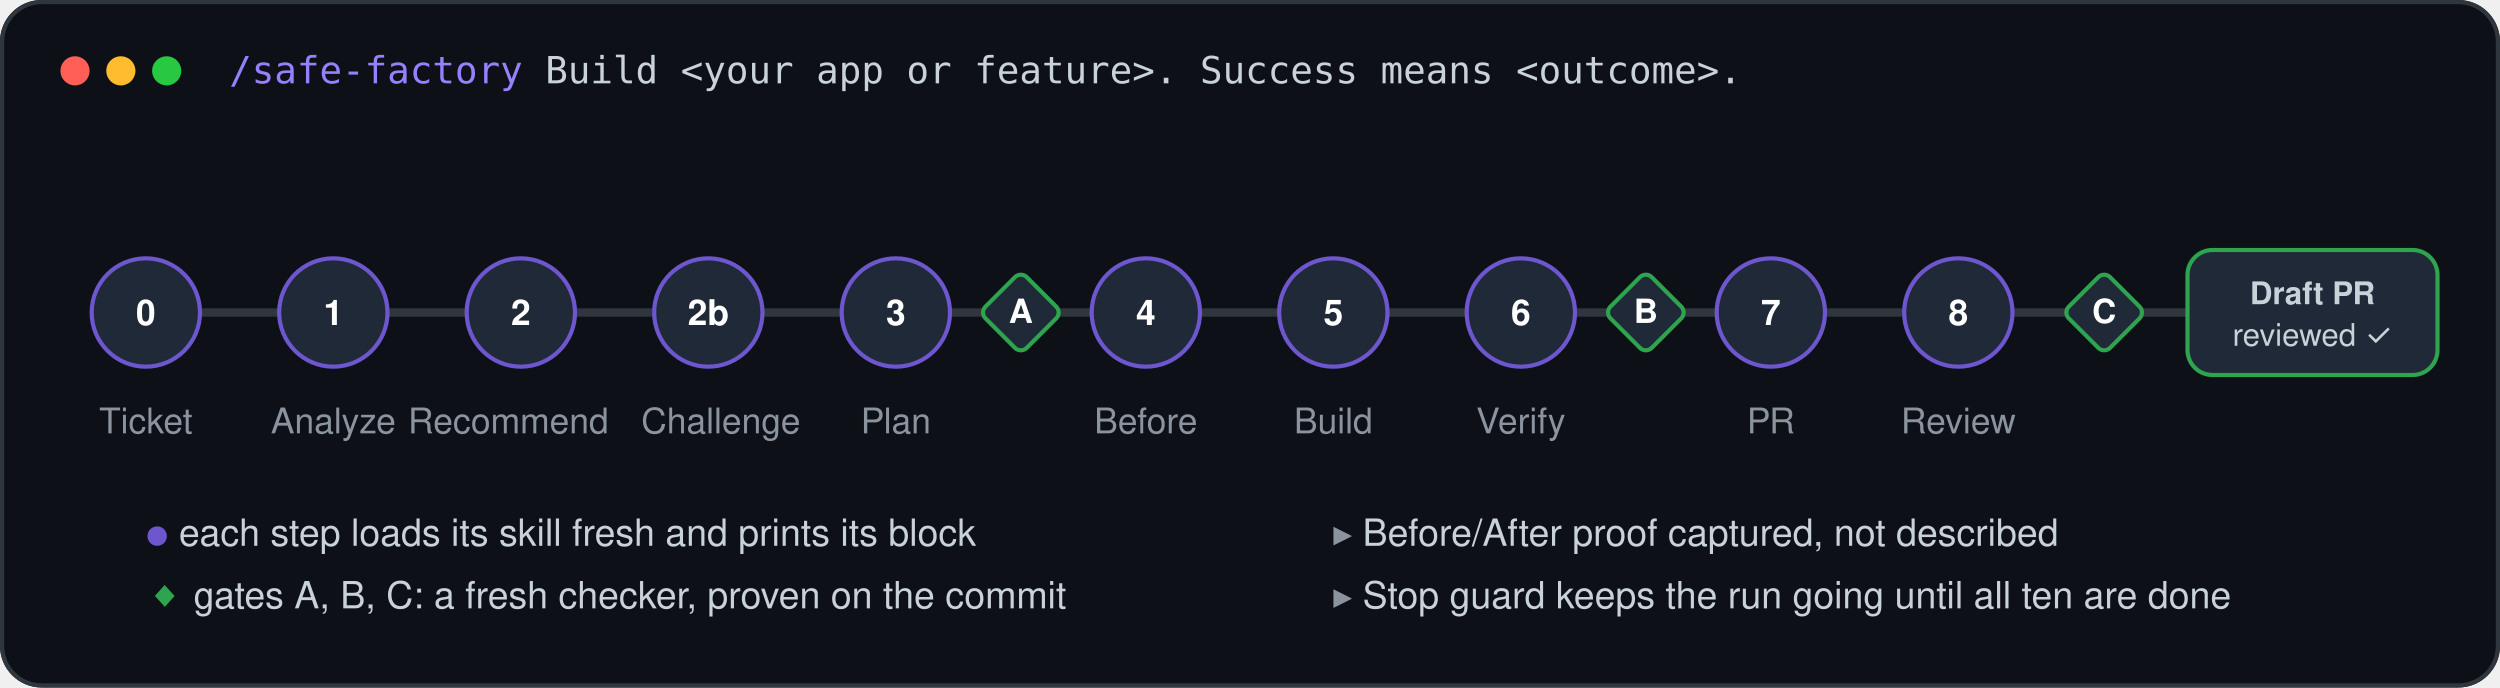
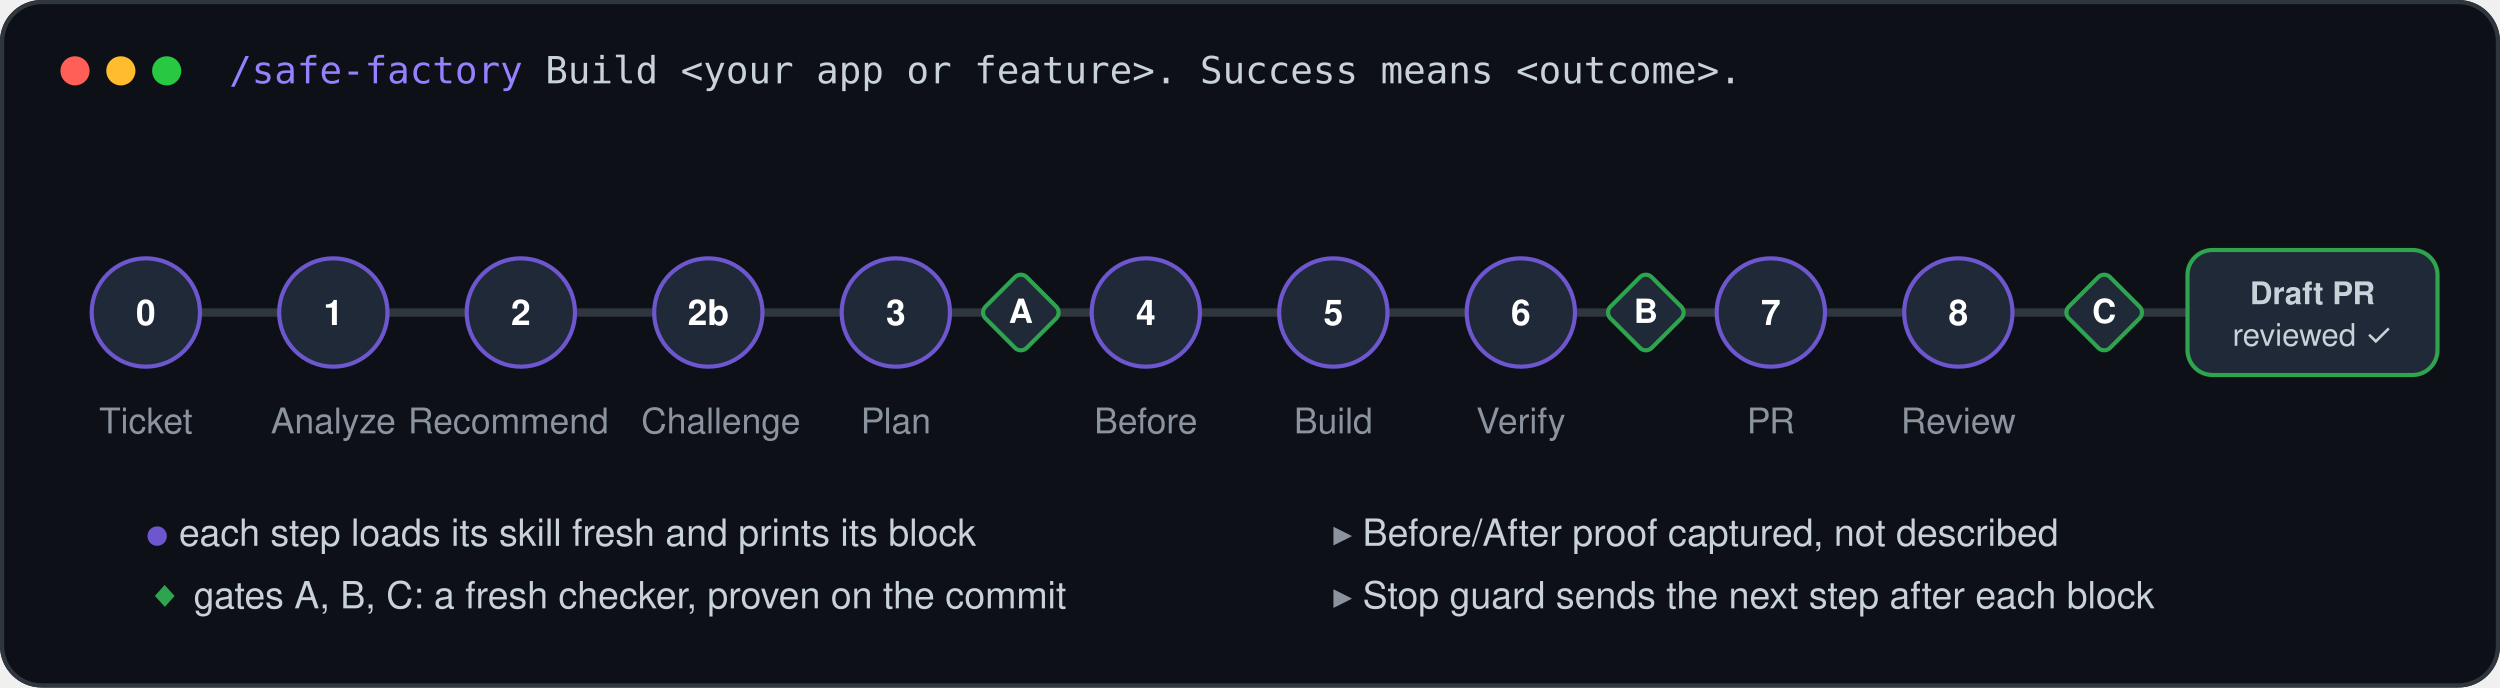
<svg xmlns="http://www.w3.org/2000/svg" viewBox="0 0 1200 330" width="1200" height="330" role="img" aria-labelledby="t d">
  <style>
text{font-family:-apple-system,"Segoe UI",Helvetica,Arial,sans-serif;fill:#c9d1d9}
.mono{font-family:ui-monospace,SFMono-Regular,Menlo,Consolas,monospace}
.n{font-size:17px;font-weight:700;fill:#fff;text-anchor:middle}
.l{font-size:17px;text-anchor:middle;fill:#8b949e}
.g{font-size:16px;font-weight:700;fill:#fff;text-anchor:middle}
.st{fill:#1f2937;stroke:#6E56CF;stroke-width:2;animation:lit 8s infinite both}
.gt{fill:#1f2937;stroke:#2EA44F;stroke-width:2;animation:pass 8s infinite both}
.pr{fill:#1f2937;stroke:#2EA44F;stroke-width:2;animation:pass 8s infinite both;animation-delay:5.4s}
.track{stroke:#30363d;stroke-width:4}
.flow{stroke:#6E56CF;stroke-width:4;stroke-dasharray:1000;stroke-dashoffset:1000;animation:run 8s linear infinite}
@keyframes lit{0%,4%{fill:#1f2937}8%,88%{fill:#6E56CF}100%{fill:#1f2937}}
@keyframes pass{0%,4%{fill:#1f2937}8%,88%{fill:#2EA44F}100%{fill:#1f2937}}
@keyframes run{0%{stroke-dashoffset:1000}70%,90%{stroke-dashoffset:0}100%{stroke-dashoffset:1000}}
@media (prefers-reduced-motion:reduce){.st,.gt,.pr,.flow{animation:none}.st{fill:#6E56CF}.gt,.pr{fill:#2EA44F}.flow{stroke-dashoffset:0}}
</style>
  <rect width="1200" height="330" rx="20" fill="#0d1117" />
  <rect x="1" y="1" width="1198" height="328" rx="19" fill="none" stroke="#30363d" stroke-width="2" />
  <circle cx="36" cy="34" r="7" fill="#ff5f57" />
  <circle cx="58" cy="34" r="7" fill="#febc2e" />
  <circle cx="80" cy="34" r="7" fill="#28c840" />
  <text x="110" y="40" class="mono" font-size="18">
    <tspan fill="#9580ff">/safe-factory</tspan> Build &lt;your app or feature&gt;. Success means &lt;outcome&gt;.</text>
  <line x1="70" y1="150" x2="1070" y2="150" class="track" />
  <line x1="70" y1="150" x2="1070" y2="150" class="flow" />
  <g>
    <circle cx="70" cy="150" r="26" class="st" style="animation-delay:0s" />
    <text x="70" y="156" class="n">0</text>
    <text x="70" y="208" class="l">Ticket</text>
    <circle cx="160" cy="150" r="26" class="st" style="animation-delay:.45s" />
    <text x="160" y="156" class="n">1</text>
    <text x="160" y="208" class="l">Analyze</text>
    <circle cx="250" cy="150" r="26" class="st" style="animation-delay:.9s" />
    <text x="250" y="156" class="n">2</text>
    <text x="244" y="208" class="l">Recommend</text>
    <circle cx="340" cy="150" r="26" class="st" style="animation-delay:1.35s" />
    <text x="340" y="156" class="n">2b</text>
    <text x="346" y="208" class="l">Challenge</text>
    <circle cx="430" cy="150" r="26" class="st" style="animation-delay:1.8s" />
    <text x="430" y="156" class="n">3</text>
    <text x="430" y="208" class="l">Plan</text>
    <rect x="476" y="136" width="28" height="28" rx="4" transform="rotate(45 490 150)" class="gt" style="animation-delay:2.25s" />
    <text x="490" y="155" class="g">A</text>
    <circle cx="550" cy="150" r="26" class="st" style="animation-delay:2.7s" />
    <text x="550" y="156" class="n">4</text>
    <text x="550" y="208" class="l">Before</text>
    <circle cx="640" cy="150" r="26" class="st" style="animation-delay:3.15s" />
    <text x="640" y="156" class="n">5</text>
    <text x="640" y="208" class="l">Build</text>
    <circle cx="730" cy="150" r="26" class="st" style="animation-delay:3.6s" />
    <text x="730" y="156" class="n">6</text>
    <text x="730" y="208" class="l">Verify</text>
    <rect x="776" y="136" width="28" height="28" rx="4" transform="rotate(45 790 150)" class="gt" style="animation-delay:4.05s" />
    <text x="790" y="155" class="g">B</text>
    <circle cx="850" cy="150" r="26" class="st" style="animation-delay:4.5s" />
    <text x="850" y="156" class="n">7</text>
    <text x="850" y="208" class="l">PR</text>
    <circle cx="940" cy="150" r="26" class="st" style="animation-delay:4.95s" />
    <text x="940" y="156" class="n">8</text>
    <text x="940" y="208" class="l">Review</text>
    <rect x="996" y="136" width="28" height="28" rx="4" transform="rotate(45 1010 150)" class="gt" style="animation-delay:5.2s" />
    <text x="1010" y="155" class="g">C</text>
    <rect x="1050" y="120" width="120" height="60" rx="12" class="pr" />
    <text x="1110" y="146" text-anchor="middle" font-size="15" font-weight="700" fill="#fff">Draft PR</text>
    <text x="1110" y="166" text-anchor="middle" font-size="15" fill="#fff">reviewed ✓</text>
  </g>
  <text x="70" y="262" font-size="18">
    <tspan fill="#6E56CF">●</tspan> each step loads its skill fresh and prints its block</text>
  <text x="70" y="292" font-size="18">
    <tspan fill="#2EA44F">◆</tspan> gates A, B, C: a fresh checker, proven on the commit</text>
  <text x="640" y="262" font-size="18">
    <tspan fill="#8b949e">▸</tspan> Before/After proof captured, not described</text>
  <text x="640" y="292" font-size="18">
-     <tspan fill="#8b949e">▸</tspan> Stop guard keeps the run going until all ten are done</text>
+     <tspan fill="#8b949e">▸</tspan> Stop guard sends the next step after each block</text>
</svg>
